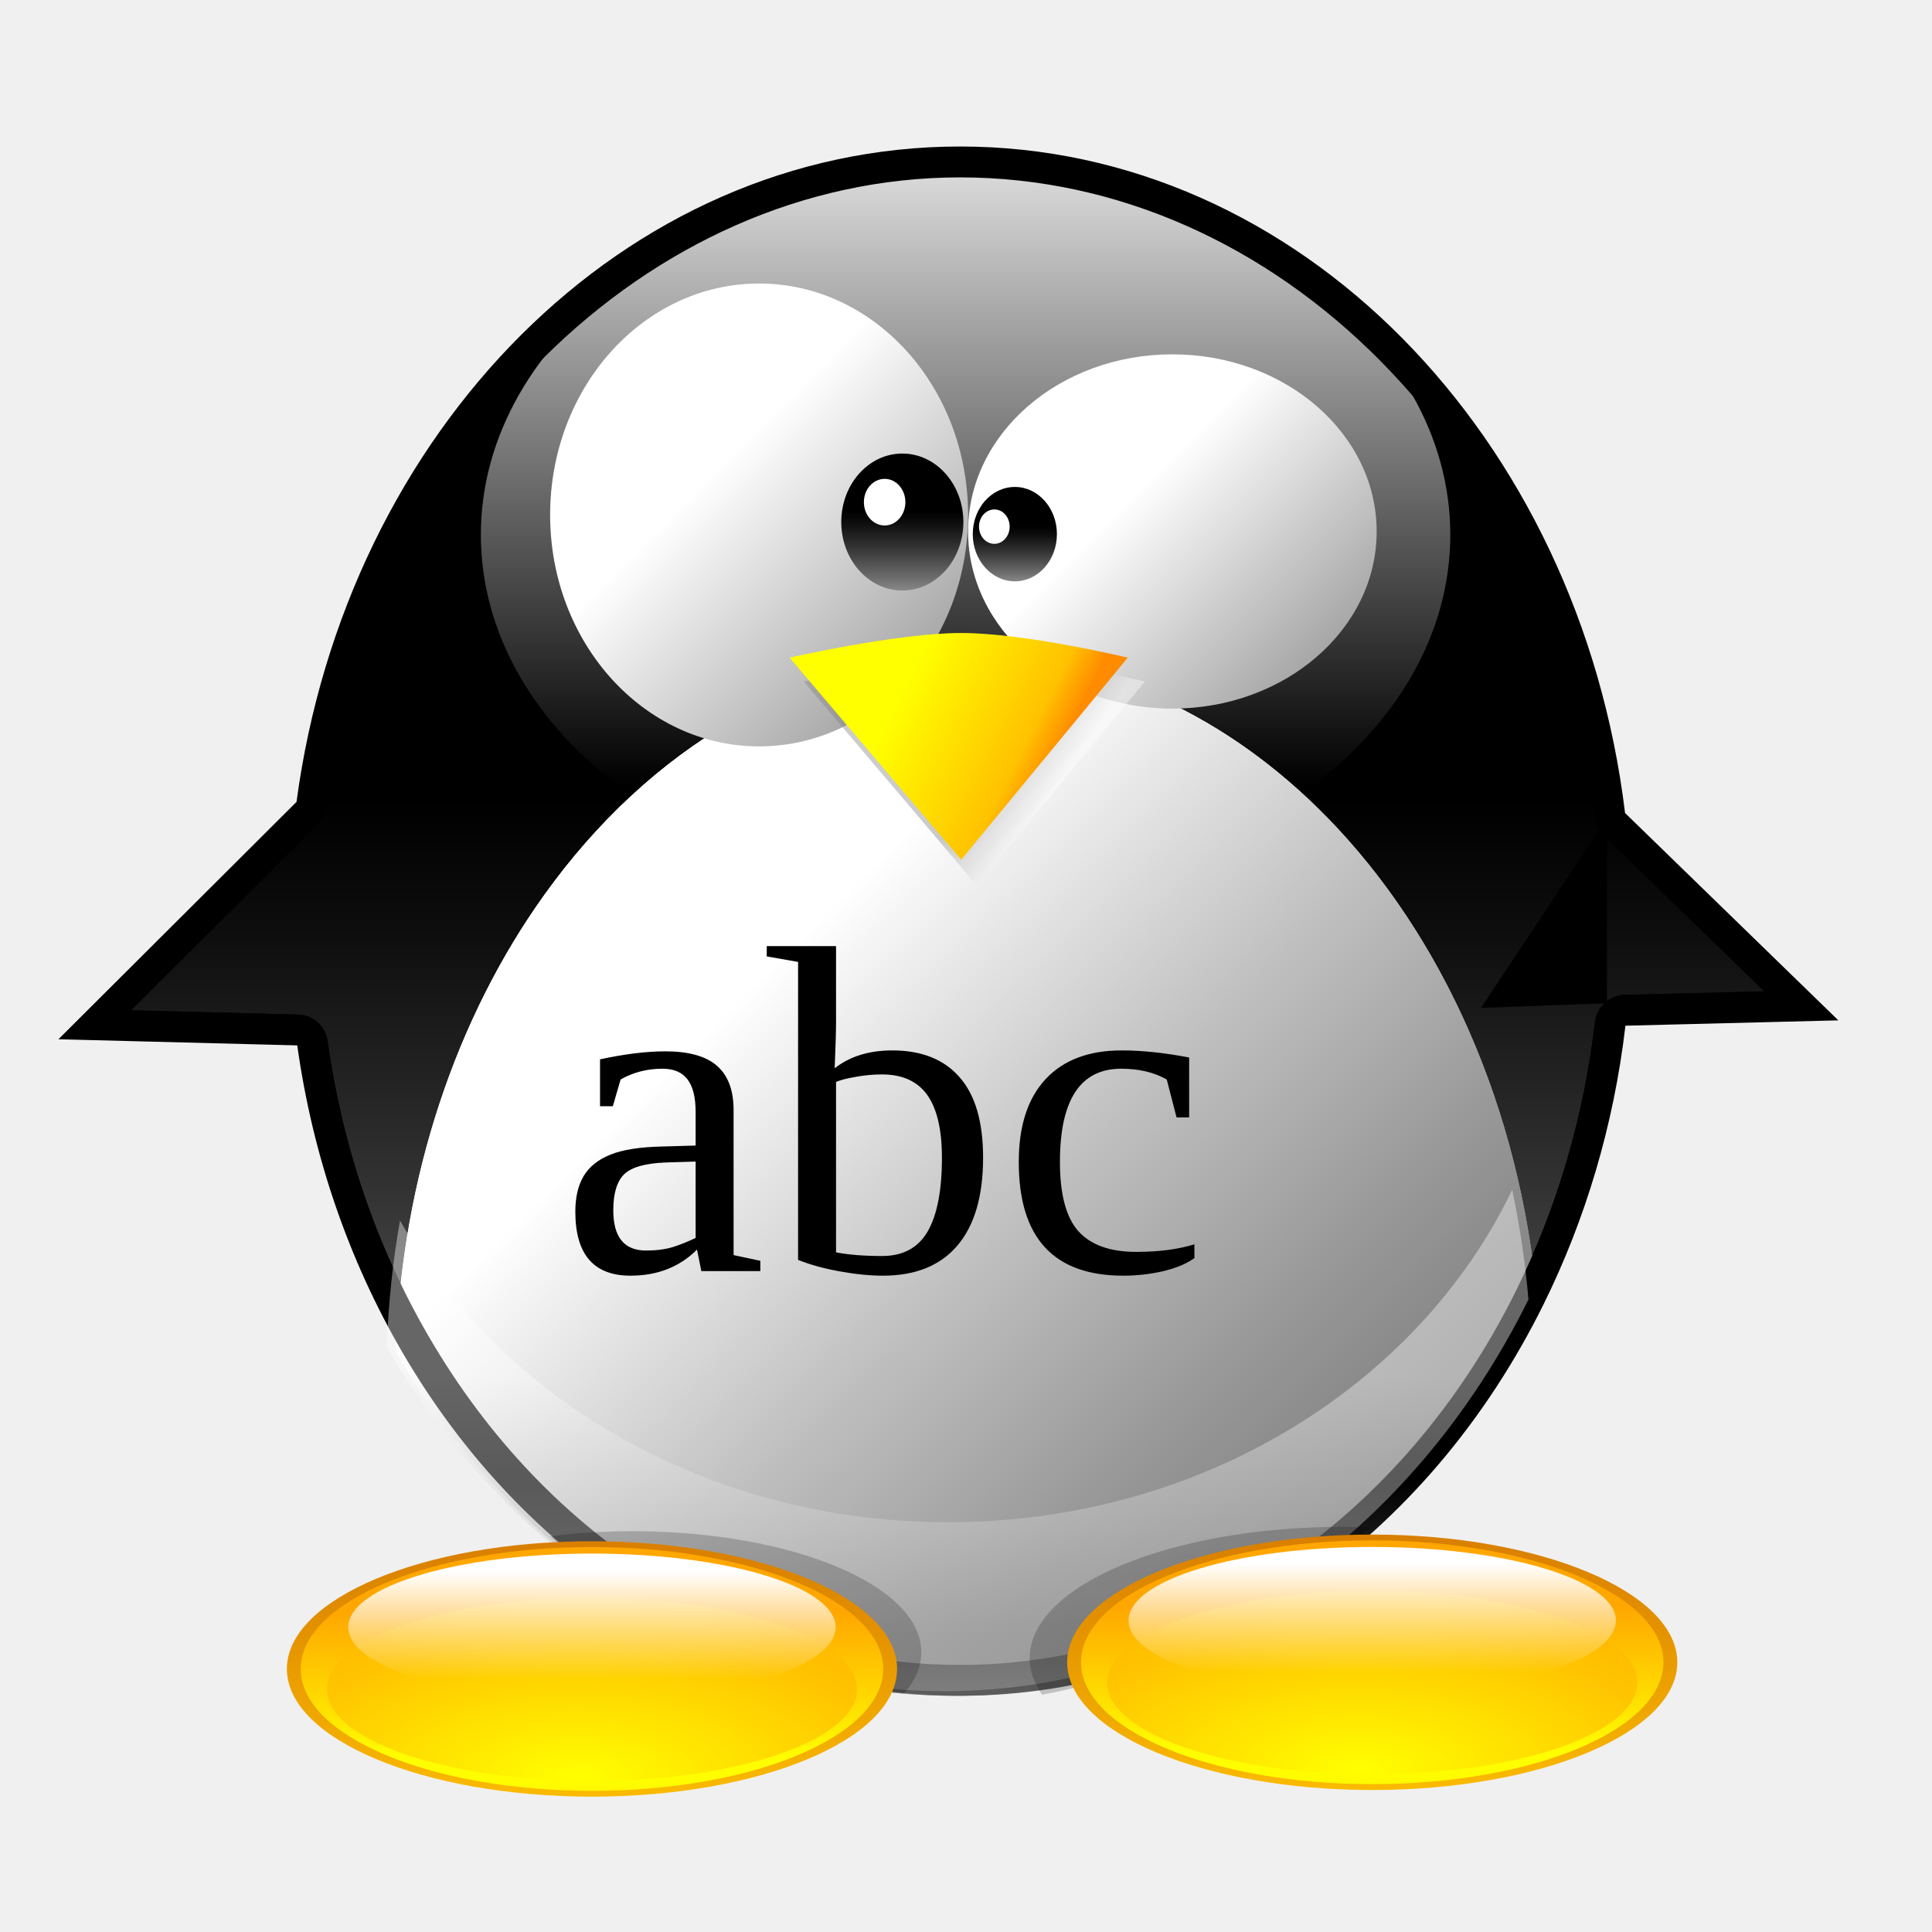
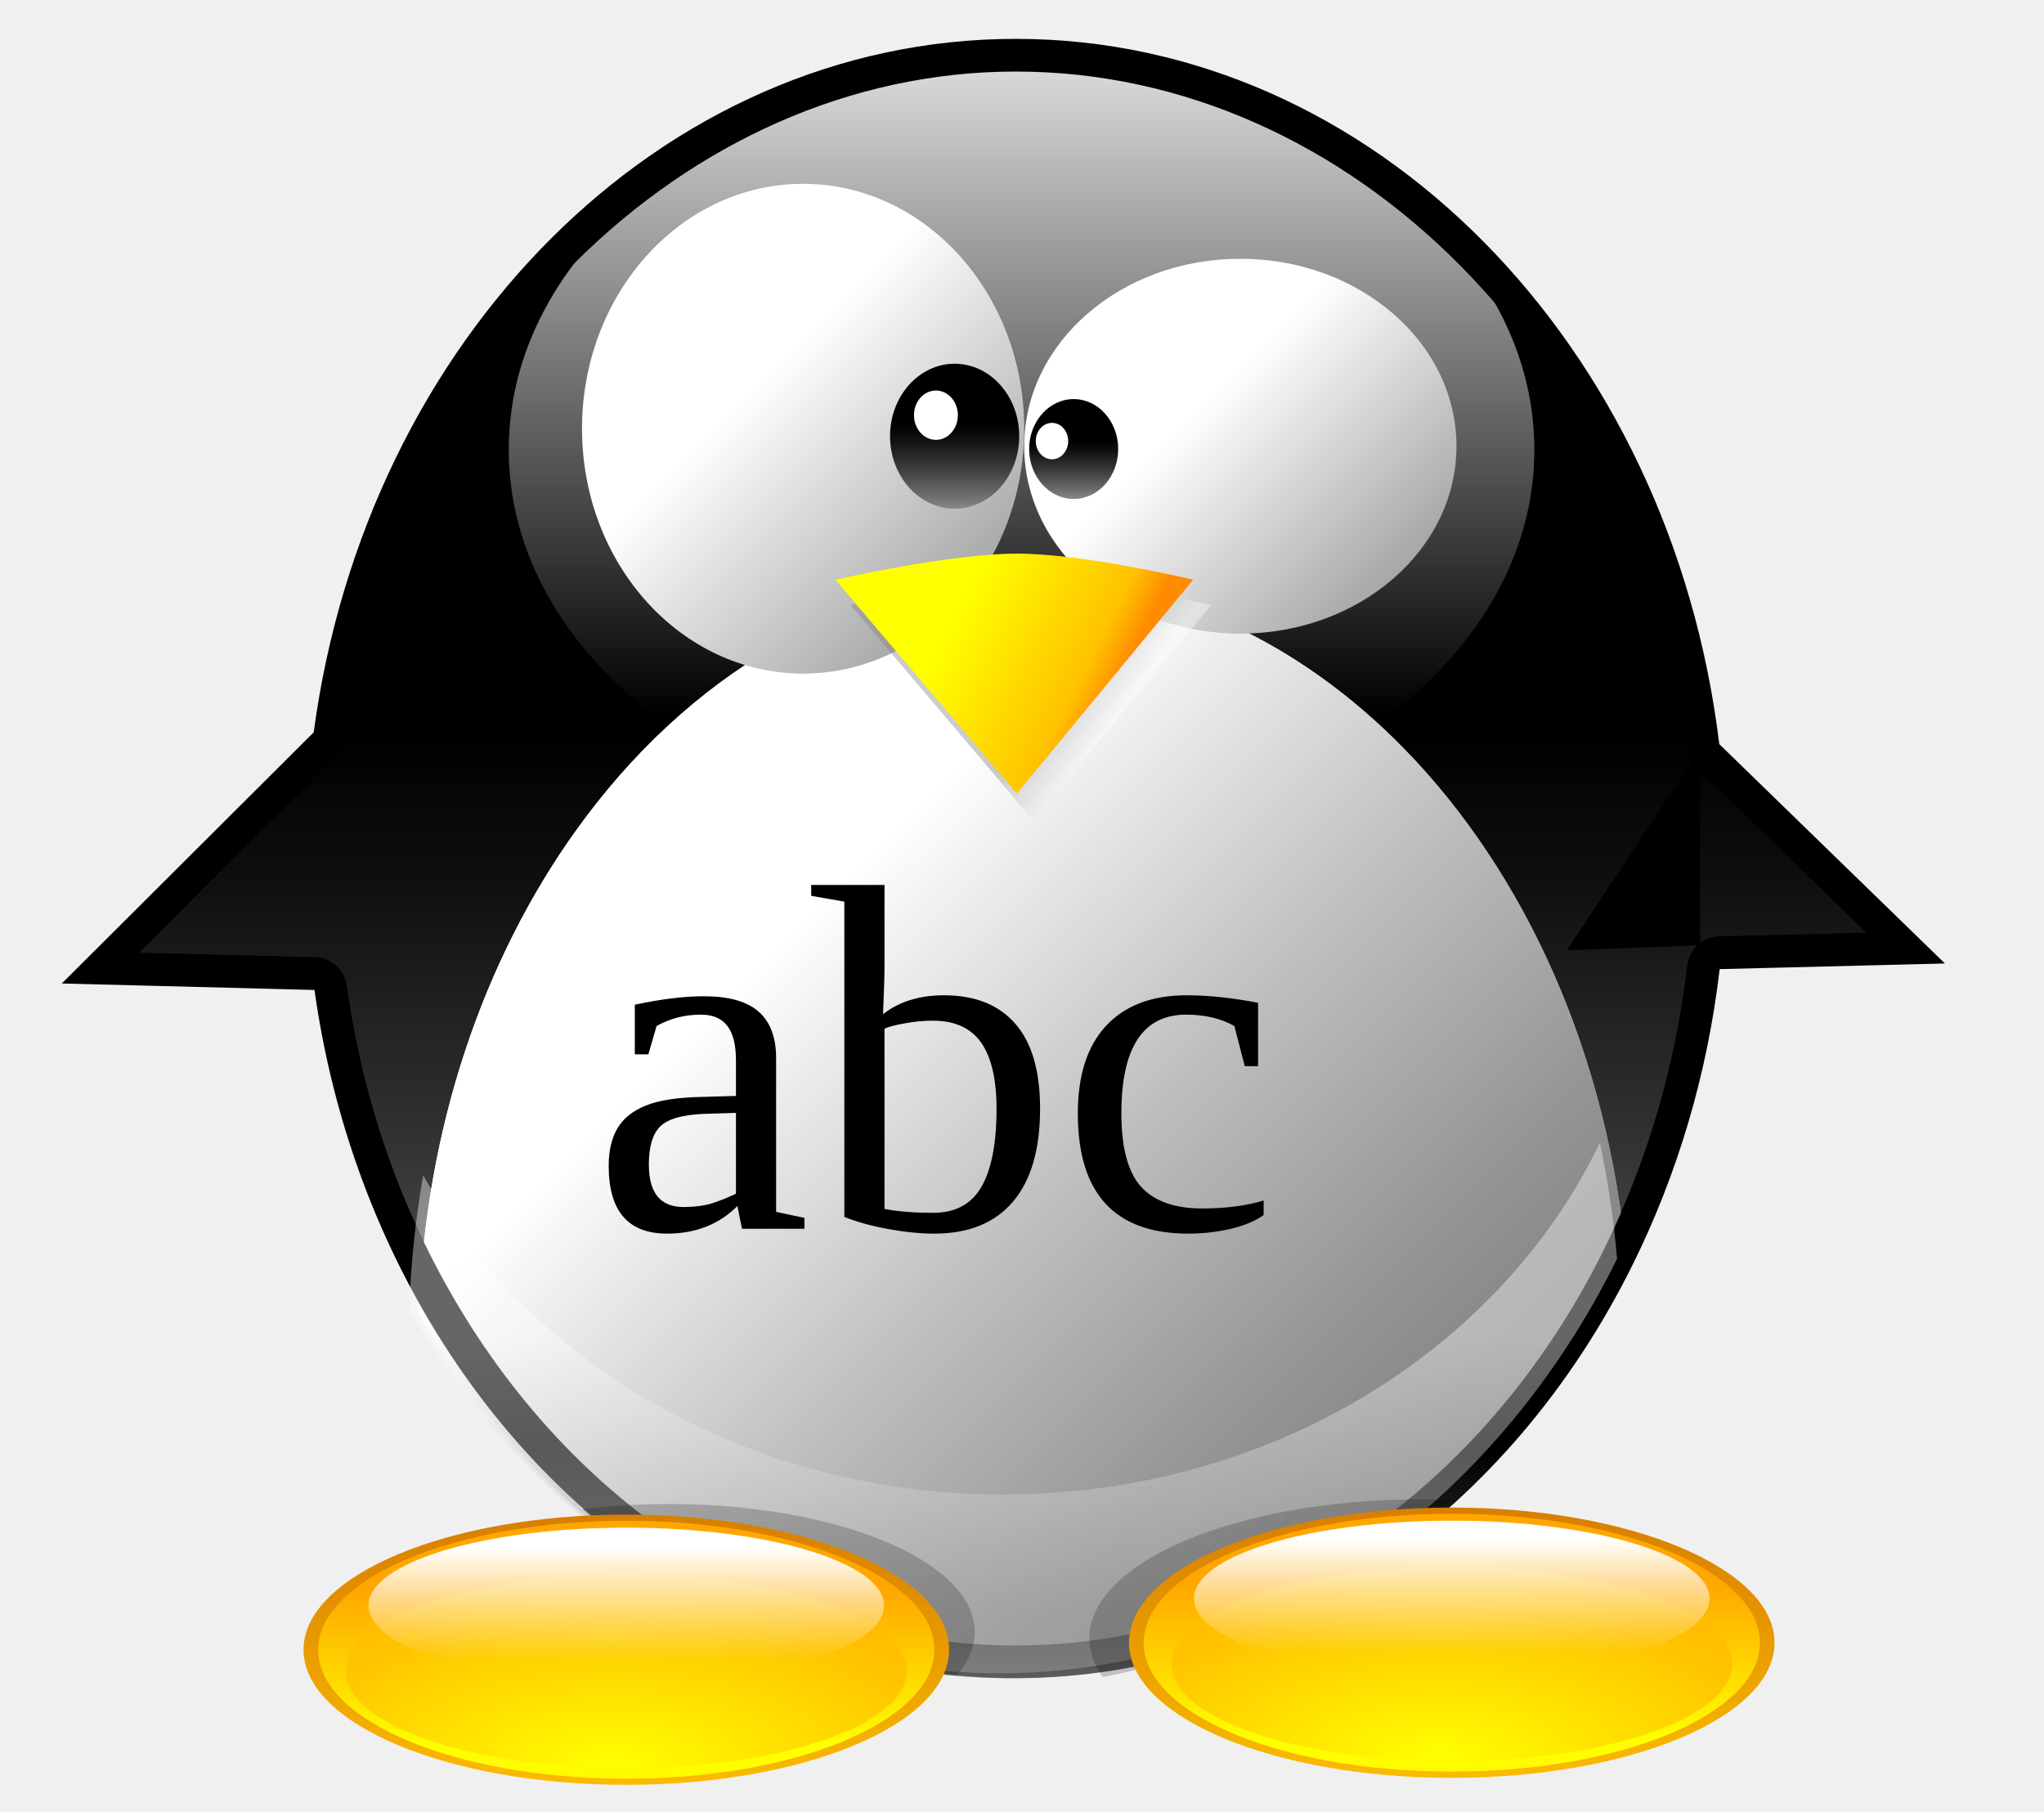
- <svg xmlns="http://www.w3.org/2000/svg" xmlns:xlink="http://www.w3.org/1999/xlink" width="132" height="132" viewBox="0.008 -0.291 132 117" overflow="visible" enable-background="new 0.008 -0.291 132 117" xml:space="preserve" id="svg2">
+ <svg xmlns="http://www.w3.org/2000/svg" xmlns:xlink="http://www.w3.org/1999/xlink" width="132" height="117" viewBox="0.008 -0.291 132 117" overflow="visible" enable-background="new 0.008 -0.291 132 117" xml:space="preserve" id="svg2">
  <defs id="defs281">
    <linearGradient xlink:href="#XMLID_1_" id="linearGradient3151" gradientUnits="userSpaceOnUse" x1="33.455" y1="134.8" x2="33.455" y2="79.492" />
    <linearGradient xlink:href="#XMLID_2_" id="linearGradient3153" gradientUnits="userSpaceOnUse" x1="34.128" y1="51.918" x2="34.128" y2="78.923" />
    <linearGradient xlink:href="#XMLID_3_" id="linearGradient3155" gradientUnits="userSpaceOnUse" x1="29.401" y1="90.037" x2="51.555" y2="112.191" />
    <linearGradient xlink:href="#XMLID_4_" id="linearGradient3157" gradientUnits="userSpaceOnUse" x1="25.818" y1="86.409" x2="51.377" y2="112.146" />
    <linearGradient xlink:href="#XMLID_5_" id="linearGradient3159" gradientUnits="userSpaceOnUse" x1="24.374" y1="66.756" x2="33.841" y2="76.223" />
    <linearGradient xlink:href="#XMLID_6_" id="linearGradient3161" gradientUnits="userSpaceOnUse" x1="40.188" y1="67.645" x2="48.386" y2="75.842" />
    <linearGradient xlink:href="#XMLID_7_" id="linearGradient3163" gradientUnits="userSpaceOnUse" x1="31.748" y1="73.684" x2="31.748" y2="68.591" />
    <linearGradient xlink:href="#XMLID_8_" id="linearGradient3165" gradientUnits="userSpaceOnUse" x1="35.981" y1="72.687" x2="35.981" y2="69.176" />
    <linearGradient xlink:href="#XMLID_9_" id="linearGradient3167" gradientUnits="userSpaceOnUse" x1="37.717" y1="78.848" x2="35.737" y2="77.45" />
    <linearGradient xlink:href="#XMLID_10_" id="linearGradient3169" gradientUnits="userSpaceOnUse" x1="37.43" y1="78.079" x2="31.775" y2="75.252" />
    <linearGradient xlink:href="#XMLID_11_" id="linearGradient3171" gradientUnits="userSpaceOnUse" x1="33.481" y1="127.388" x2="33.481" y2="105.1" />
    <linearGradient xlink:href="#XMLID_12_" id="linearGradient3173" gradientUnits="userSpaceOnUse" x1="33.83" y1="100.71" x2="33.83" y2="110.822" />
    <linearGradient xlink:href="#XMLID_13_" id="linearGradient3175" gradientUnits="userSpaceOnUse" x1="49.426" y1="117.758" x2="49.426" y2="105.512" />
    <linearGradient xlink:href="#XMLID_14_" id="linearGradient3177" gradientUnits="userSpaceOnUse" x1="49.426" y1="109.792" x2="49.426" y2="117.86" />
    <radialGradient xlink:href="#XMLID_15_" id="radialGradient3179" gradientUnits="userSpaceOnUse" gradientTransform="matrix(0.9706,0,0,0.4062,0.2742,524.622)" cx="50.122" cy="-1005.98" fx="50.122" fy="-1005.98" r="17.677" />
    <linearGradient xlink:href="#XMLID_16_" id="linearGradient3181" gradientUnits="userSpaceOnUse" x1="49.426" y1="107.75" x2="49.426" y2="112.283" />
    <linearGradient xlink:href="#XMLID_17_" id="linearGradient3183" gradientUnits="userSpaceOnUse" x1="20.072" y1="118.006" x2="20.072" y2="105.762" />
    <linearGradient xlink:href="#XMLID_18_" id="linearGradient3185" gradientUnits="userSpaceOnUse" x1="20.072" y1="110.042" x2="20.072" y2="118.111" />
    <radialGradient xlink:href="#XMLID_19_" id="radialGradient3187" gradientUnits="userSpaceOnUse" gradientTransform="matrix(0.9706,0,0,0.4062,0.2742,524.622)" cx="19.88" cy="-1005.37" fx="19.88" fy="-1005.37" r="17.676" />
    <linearGradient xlink:href="#XMLID_20_" id="linearGradient3189" gradientUnits="userSpaceOnUse" x1="20.072" y1="107.999" x2="20.072" y2="112.532" />
  </defs>
  <g id="g9" transform="matrix(1.816096,0,0,1.816096,4,-97.45056)">
    <path d="M 9.2,79.784 C 9.255,79.73 9.289,79.66 9.3,79.585 C 11.16,65.699 21.745,55.23 33.923,55.23 C 46.277,55.23 56.883,65.878 58.594,79.999 C 58.602,80.079 58.64,80.151 58.697,80.207 C 58.697,80.207 65.106,86.437 66.126,87.43 C 64.797,87.463 58.943,87.609 58.943,87.609 C 58.771,87.614 58.629,87.747 58.608,87.918 C 58.181,91.57 57.158,95.057 55.566,98.278 C 51.135,107.248 42.842,112.82 33.923,112.82 C 25.604,112.82 17.866,108.043 13.223,100.041 C 11.211,96.575 9.902,92.743 9.329,88.652 C 9.306,88.483 9.164,88.356 8.994,88.351 C 8.994,88.351 2.163,88.176 0.821,88.14 C 1.83,87.134 9.2,79.784 9.2,79.784 z" id="path11" />
    <linearGradient id="XMLID_1_" gradientUnits="userSpaceOnUse" x1="33.455" y1="134.8" x2="33.455" y2="79.492">
      <stop offset="0" style="stop-color:rgb(255,255,255)" id="stop14" />
      <stop offset="0.203" style="stop-color:rgb(194,194,194)" id="stop16" />
      <stop offset="0.494" style="stop-color:rgb(112,112,112)" id="stop18" />
      <stop offset="0.733" style="stop-color:rgb(51,51,51)" id="stop20" />
      <stop offset="0.908" style="stop-color:rgb(14,14,14)" id="stop22" />
      <stop offset="1" style="stop-color:rgb(0,0,0)" id="stop24" />
    </linearGradient>
    <path d="M 58.134,80.79 C 57.944,80.606 57.823,80.361 57.791,80.096 C 56.13,66.384 45.869,56.043 33.922,56.043 C 22.147,56.043 11.906,66.21 10.1,79.692 C 10.066,79.946 9.949,80.182 9.768,80.361 C 9.768,80.361 5.105,85.011 2.733,87.376 C 5.377,87.443 9.014,87.538 9.014,87.538 C 9.578,87.553 10.049,87.975 10.128,88.537 C 10.685,92.524 11.961,96.255 13.919,99.629 C 18.416,107.379 25.894,112.006 33.922,112.006 C 42.532,112.006 50.547,106.607 54.841,97.915 C 56.391,94.776 57.388,91.381 57.805,87.822 C 57.872,87.249 58.348,86.811 58.922,86.796 C 58.922,86.796 61.804,86.724 64.176,86.665 C 61.931,84.479 58.134,80.79 58.134,80.79 z" style="fill:url(#linearGradient3151)" id="path26" />
    <linearGradient id="XMLID_2_" gradientUnits="userSpaceOnUse" x1="34.128" y1="51.918" x2="34.128" y2="78.923">
      <stop offset="0" style="stop-color:rgb(255,255,255)" id="stop29" />
      <stop offset="1" style="stop-color:rgb(0,0,0)" id="stop31" />
    </linearGradient>
    <path d="M 52.363,69.489 C 52.363,76.967 44.198,83.027 34.127,83.027 C 24.057,83.027 15.893,76.966 15.893,69.489 C 15.893,62.012 24.057,55.952 34.127,55.952 C 44.199,55.952 52.363,62.013 52.363,69.489 z" style="fill:url(#linearGradient3153)" id="path33" />
    <path d="M 36.005,68.651 C 36.005,69.038 35.726,69.35 35.383,69.35 C 35.039,69.35 34.76,69.037 34.76,68.651 C 34.76,68.267 35.039,67.954 35.383,67.954 C 35.726,67.954 36.005,68.268 36.005,68.651 z" style="fill:#ffffff" id="path35" />
    <linearGradient id="XMLID_3_" gradientUnits="userSpaceOnUse" x1="29.401" y1="90.037" x2="51.555" y2="112.191">
      <stop offset="0.006" style="stop-color:rgb(255,255,255)" id="stop38" />
      <stop offset="0.235" style="stop-color:rgb(223,223,223)" id="stop40" />
      <stop offset="0.573" style="stop-color:rgb(182,182,182)" id="stop42" />
      <stop offset="0.839" style="stop-color:rgb(157,157,157)" id="stop44" />
      <stop offset="1" style="stop-color:rgb(148,148,148)" id="stop46" />
    </linearGradient>
    <path d="M 47.723,80.114 C 44.028,76.337 39.335,74.073 34.223,74.073 C 27.903,74.073 22.222,77.531 18.281,83.034 C 14.999,87.613 12.923,93.608 12.694,100.214 C 17.223,108.022 24.935,113.166 33.693,113.166 C 43.101,113.166 51.3,107.229 55.647,98.432 C 55.008,91.041 52.052,84.539 47.723,80.114 z" style="fill:url(#linearGradient3155)" id="path48" />
    <linearGradient id="XMLID_4_" gradientUnits="userSpaceOnUse" x1="25.818" y1="86.409" x2="51.377" y2="112.146">
      <stop offset="0.006" style="stop-color:rgb(255,255,255)" id="stop51" />
      <stop offset="0.049" style="stop-color:rgb(247,247,247)" id="stop53" />
      <stop offset="0.372" style="stop-color:rgb(191,191,191)" id="stop55" />
      <stop offset="0.65" style="stop-color:rgb(150,150,150)" id="stop57" />
      <stop offset="0.868" style="stop-color:rgb(124,124,124)" id="stop59" />
      <stop offset="1" style="stop-color:rgb(115,115,115)" id="stop61" />
    </linearGradient>
    <path d="M 47.723,80.114 C 44.028,76.337 39.335,74.073 34.223,74.073 C 27.903,74.073 22.222,77.531 18.281,83.034 C 14.999,87.613 12.923,93.608 12.694,100.214 C 17.223,108.022 24.935,113.166 33.693,113.166 C 43.101,113.166 51.3,107.229 55.647,98.432 C 55.008,91.041 52.052,84.539 47.723,80.114 z" style="fill:url(#linearGradient3157)" id="path63" />
    <linearGradient id="XMLID_5_" gradientUnits="userSpaceOnUse" x1="24.374" y1="66.756" x2="33.841" y2="76.223">
      <stop offset="0.034" style="stop-color:rgb(255,255,255)" id="stop66" />
      <stop offset="1" style="stop-color:rgb(148,148,148)" id="stop68" />
    </linearGradient>
    <path d="M 34.222,68.741 C 34.222,73.551 30.701,77.449 26.36,77.449 C 22.019,77.449 18.498,73.551 18.498,68.741 C 18.498,63.932 22.019,60.035 26.36,60.035 C 30.701,60.035 34.222,63.933 34.222,68.741 z" style="fill:url(#linearGradient3159)" id="path70" />
    <linearGradient id="XMLID_6_" gradientUnits="userSpaceOnUse" x1="40.188" y1="67.645" x2="48.386" y2="75.842">
      <stop offset="0.034" style="stop-color:rgb(255,255,255)" id="stop73" />
      <stop offset="1" style="stop-color:rgb(148,148,148)" id="stop75" />
    </linearGradient>
    <path d="M 49.593,69.364 C 49.593,73.044 46.152,76.028 41.907,76.028 C 37.663,76.028 34.222,73.044 34.222,69.364 C 34.222,65.683 37.662,62.7 41.907,62.7 C 46.151,62.7 49.593,65.684 49.593,69.364 z" style="fill:url(#linearGradient3161)" id="path77" />
    <linearGradient id="XMLID_7_" gradientUnits="userSpaceOnUse" x1="31.748" y1="73.684" x2="31.748" y2="68.591">
      <stop offset="0" style="stop-color:rgb(255,255,255)" id="stop80" />
      <stop offset="0.203" style="stop-color:rgb(194,194,194)" id="stop82" />
      <stop offset="0.494" style="stop-color:rgb(112,112,112)" id="stop84" />
      <stop offset="0.733" style="stop-color:rgb(51,51,51)" id="stop86" />
      <stop offset="0.908" style="stop-color:rgb(14,14,14)" id="stop88" />
      <stop offset="1" style="stop-color:rgb(0,0,0)" id="stop90" />
    </linearGradient>
    <path d="M 34.045,69.009 C 34.045,70.432 33.016,71.585 31.748,71.585 C 30.48,71.585 29.451,70.432 29.451,69.009 C 29.451,67.585 30.48,66.432 31.748,66.432 C 33.016,66.432 34.045,67.585 34.045,69.009 z" style="fill:url(#linearGradient3163)" id="path92" />
    <path d="M 31.863,68.261 C 31.863,68.745 31.513,69.138 31.083,69.138 C 30.65,69.138 30.302,68.745 30.302,68.261 C 30.302,67.777 30.651,67.384 31.083,67.384 C 31.513,67.384 31.863,67.776 31.863,68.261 z" style="fill:#ffffff" id="path94" />
    <linearGradient id="XMLID_8_" gradientUnits="userSpaceOnUse" x1="35.981" y1="72.687" x2="35.981" y2="69.176">
      <stop offset="0" style="stop-color:rgb(255,255,255)" id="stop97" />
      <stop offset="0.203" style="stop-color:rgb(194,194,194)" id="stop99" />
      <stop offset="0.494" style="stop-color:rgb(112,112,112)" id="stop101" />
      <stop offset="0.733" style="stop-color:rgb(51,51,51)" id="stop103" />
      <stop offset="0.908" style="stop-color:rgb(14,14,14)" id="stop105" />
      <stop offset="1" style="stop-color:rgb(0,0,0)" id="stop107" />
    </linearGradient>
    <path d="M 37.564,69.465 C 37.564,70.444 36.855,71.24 35.981,71.24 C 35.107,71.24 34.398,70.444 34.398,69.465 C 34.398,68.484 35.107,67.689 35.981,67.689 C 36.855,67.688 37.564,68.483 37.564,69.465 z" style="fill:url(#linearGradient3165)" id="path109" />
    <path d="M 35.786,69.183 C 35.786,69.538 35.528,69.829 35.21,69.829 C 34.89,69.829 34.633,69.538 34.633,69.183 C 34.633,68.824 34.89,68.535 35.21,68.535 C 35.528,68.534 35.786,68.823 35.786,69.183 z" style="fill:#ffffff" id="path111" />
    <linearGradient id="XMLID_9_" gradientUnits="userSpaceOnUse" x1="37.717" y1="78.848" x2="35.737" y2="77.45">
      <stop offset="0.034" style="stop-color:rgb(255,255,255)" id="stop114" />
      <stop offset="1" style="stop-color:rgb(128,128,128)" id="stop116" />
    </linearGradient>
    <path d="M 28.039,75.009 C 28.039,75.009 32.131,74.073 34.55,74.073 C 36.967,74.073 40.874,75.009 40.874,75.009 L 34.55,82.68 L 28.039,75.009 z" style="opacity:0.4;fill:url(#linearGradient3167)" id="path118" />
    <linearGradient id="XMLID_10_" gradientUnits="userSpaceOnUse" x1="37.43" y1="78.079" x2="31.775" y2="75.252">
      <stop offset="0" style="stop-color:rgb(255,139,0)" id="stop121" />
      <stop offset="0.202" style="stop-color:rgb(255,194,0)" id="stop123" />
      <stop offset="1" style="stop-color:rgb(255,255,0)" id="stop125" />
    </linearGradient>
    <path d="M 27.508,74.111 C 27.508,74.111 31.565,73.183 33.962,73.183 C 36.357,73.183 40.23,74.111 40.23,74.111 L 33.962,81.713 L 27.508,74.111 z" style="fill:url(#linearGradient3169)" id="path127" />
    <linearGradient id="XMLID_11_" gradientUnits="userSpaceOnUse" x1="33.481" y1="127.388" x2="33.481" y2="105.1">
      <stop offset="0" style="stop-color:rgb(255,255,255)" id="stop130" />
      <stop offset="1" style="stop-color:rgb(0,0,0)" id="stop132" />
    </linearGradient>
    <path d="M 58.923,86.796 C 58.349,86.812 57.873,87.249 57.806,87.822 C 57.389,91.381 56.392,94.776 54.842,97.915 C 50.548,106.606 42.532,112.006 33.923,112.006 C 25.895,112.006 18.417,107.379 13.92,99.629 C 11.962,96.255 10.686,92.525 10.129,88.537 C 10.05,87.974 9.579,87.553 9.015,87.538 C 9.015,87.538 5.377,87.443 2.734,87.376 C 5.106,85.012 9.769,80.361 9.769,80.361 C 9.95,80.182 10.067,79.946 10.101,79.692 C 11.908,66.21 22.148,56.043 33.923,56.043 C 45.869,56.043 56.131,66.384 57.792,80.096 C 57.824,80.362 57.944,80.607 58.135,80.79 C 58.135,80.79 61.931,84.479 64.177,86.665 C 61.805,86.724 58.923,86.796 58.923,86.796 z M 58.938,79.956 C 57.22,65.788 46.678,54.881 33.922,54.881 C 21.292,54.881 10.827,65.573 8.957,79.537 L 0,88.467 L 8.985,88.698 C 9.573,92.908 10.948,96.812 12.922,100.214 C 17.453,108.022 25.164,113.166 33.922,113.166 C 43.33,113.166 51.529,107.229 55.875,98.432 C 57.44,95.263 58.511,91.727 58.952,87.957 L 66.962,87.756 L 58.938,79.956 z" style="fill:url(#linearGradient3171)" id="path134" />
    <linearGradient id="XMLID_12_" gradientUnits="userSpaceOnUse" x1="33.83" y1="100.71" x2="33.83" y2="110.822">
      <stop offset="0.034" style="stop-color:rgb(255,255,255)" id="stop137" />
      <stop offset="1" style="stop-color:rgb(178,178,178)" id="stop139" />
    </linearGradient>
    <path d="M 33.468,106.637 C 24.457,106.637 16.656,102.019 12.85,95.287 C 12.579,96.826 12.409,98.415 12.353,100.04 C 16.883,107.848 24.595,112.993 33.352,112.993 C 42.76,112.993 50.958,107.055 55.304,98.257 C 55.183,96.848 54.976,95.47 54.692,94.131 C 51.158,101.486 42.985,106.637 33.468,106.637 z" style="opacity:0.4;fill:url(#linearGradient3173)" id="path141" />
    <g id="g143">
      <path d="M 48.325,106.81 C 41.816,106.81 36.539,109.02 36.539,111.749 C 36.539,112.226 36.704,112.687 37.007,113.125 C 41.615,112.267 45.839,110.049 49.38,106.831 C 49.031,106.819 48.68,106.81 48.325,106.81 z" style="opacity:0.2" id="path145" />
      <path d="M 21.593,106.975 C 20.52,106.975 19.485,107.041 18.506,107.163 C 22.263,110.512 26.836,112.645 31.812,113.079 C 32.232,112.596 32.462,112.072 32.462,111.526 C 32.463,109.012 27.597,106.975 21.593,106.975 z" style="opacity:0.2" id="path147" />
      <g id="g149">
        <linearGradient id="XMLID_13_" gradientUnits="userSpaceOnUse" x1="49.426" y1="117.758" x2="49.426" y2="105.512">
          <stop offset="0" style="stop-color:rgb(255,194,0)" id="stop152" />
          <stop offset="0.155" style="stop-color:rgb(247,181,0)" id="stop154" />
          <stop offset="0.716" style="stop-color:rgb(222,136,0)" id="stop156" />
          <stop offset="1" style="stop-color:rgb(212,119,0)" id="stop158" />
        </linearGradient>
        <path d="M 37.949,111.906 C 37.949,114.554 43.097,116.711 49.425,116.711 C 55.755,116.711 60.903,114.555 60.903,111.906 C 60.903,109.259 55.755,107.101 49.425,107.101 C 43.097,107.102 37.949,109.259 37.949,111.906 z M 38.992,111.906 C 38.992,109.498 43.672,107.539 49.425,107.539 C 55.179,107.539 59.859,109.498 59.859,111.906 C 59.859,114.315 55.18,116.273 49.425,116.273 C 43.672,116.273 38.992,114.315 38.992,111.906 z" style="fill:url(#linearGradient3175)" id="path160" />
        <linearGradient id="XMLID_14_" gradientUnits="userSpaceOnUse" x1="49.426" y1="109.792" x2="49.426" y2="117.86">
          <stop offset="0" style="stop-color:rgb(255,167,0)" id="stop163" />
          <stop offset="0.691" style="stop-color:rgb(255,255,0)" id="stop165" />
          <stop offset="0.792" style="stop-color:rgb(255,252,0)" id="stop167" />
          <stop offset="0.855" style="stop-color:rgb(255,244,0)" id="stop169" />
          <stop offset="0.907" style="stop-color:rgb(255,229,0)" id="stop171" />
          <stop offset="0.953" style="stop-color:rgb(255,209,0)" id="stop173" />
          <stop offset="0.995" style="stop-color:rgb(255,183,0)" id="stop175" />
          <stop offset="1" style="stop-color:rgb(255,179,0)" id="stop177" />
        </linearGradient>
        <path d="M 60.382,111.906 C 60.382,114.439 55.476,116.491 49.425,116.491 C 43.374,116.491 38.47,114.439 38.47,111.906 C 38.47,109.374 43.374,107.321 49.425,107.321 C 55.476,107.321 60.382,109.374 60.382,111.906 z" style="fill:url(#linearGradient3177)" id="path179" />
        <radialGradient id="XMLID_15_" cx="50.122" cy="-1005.98" r="17.677" fx="50.122" fy="-1005.98" gradientTransform="matrix(0.9706,0,0,0.4062,0.2742,524.622)" gradientUnits="userSpaceOnUse">
          <stop offset="0" style="stop-color:rgb(255,255,0)" id="stop182" />
          <stop offset="0.164" style="stop-color:rgb(255,241,0)" id="stop184" />
          <stop offset="0.719" style="stop-color:rgb(255,196,0)" id="stop186" />
          <stop offset="1" style="stop-color:rgb(255,179,0)" id="stop188" />
        </radialGradient>
        <path d="M 59.397,112.671 C 59.397,114.576 54.933,116.121 49.425,116.121 C 43.918,116.121 39.454,114.576 39.454,112.671 C 39.454,110.767 43.918,109.222 49.425,109.222 C 54.933,109.222 59.397,110.767 59.397,112.671 z" style="fill:url(#radialGradient3179)" id="path190" />
        <linearGradient id="XMLID_16_" gradientUnits="userSpaceOnUse" x1="49.426" y1="107.75" x2="49.426" y2="112.283">
          <stop offset="9.77%" style="stop-color:rgb(255,255,255)" id="stop193" />
          <stop offset="100%" style="stop-opacity:0;stop-color:rgb(255,255,255)" id="stop195" />
        </linearGradient>
        <path d="M 58.592,110.335 C 58.592,111.863 54.488,113.105 49.425,113.105 C 44.363,113.105 40.26,111.864 40.26,110.335 C 40.26,108.806 44.363,107.567 49.425,107.567 C 54.488,107.567 58.592,108.807 58.592,110.335 z" style="fill:url(#linearGradient3181)" id="path197" />
      </g>
      <g id="g199">
        <linearGradient id="XMLID_17_" gradientUnits="userSpaceOnUse" x1="20.072" y1="118.006" x2="20.072" y2="105.762">
          <stop offset="0" style="stop-color:rgb(255,194,0)" id="stop202" />
          <stop offset="0.155" style="stop-color:rgb(247,181,0)" id="stop204" />
          <stop offset="0.716" style="stop-color:rgb(222,136,0)" id="stop206" />
          <stop offset="1" style="stop-color:rgb(212,119,0)" id="stop208" />
        </linearGradient>
        <path d="M 8.595,112.155 C 8.595,114.805 13.743,116.96 20.072,116.96 C 26.401,116.96 31.55,114.806 31.55,112.155 C 31.55,109.508 26.401,107.352 20.072,107.352 C 13.743,107.352 8.595,109.508 8.595,112.155 z M 9.637,112.155 C 9.637,109.747 14.319,107.788 20.072,107.788 C 25.825,107.788 30.505,109.747 30.505,112.155 C 30.505,114.563 25.826,116.523 20.072,116.523 C 14.319,116.523 9.637,114.563 9.637,112.155 z" style="fill:url(#linearGradient3183)" id="path210" />
        <linearGradient id="XMLID_18_" gradientUnits="userSpaceOnUse" x1="20.072" y1="110.042" x2="20.072" y2="118.111">
          <stop offset="0" style="stop-color:rgb(255,167,0)" id="stop213" />
          <stop offset="0.691" style="stop-color:rgb(255,255,0)" id="stop215" />
          <stop offset="0.792" style="stop-color:rgb(255,252,0)" id="stop217" />
          <stop offset="0.855" style="stop-color:rgb(255,244,0)" id="stop219" />
          <stop offset="0.907" style="stop-color:rgb(255,229,0)" id="stop221" />
          <stop offset="0.953" style="stop-color:rgb(255,209,0)" id="stop223" />
          <stop offset="0.995" style="stop-color:rgb(255,183,0)" id="stop225" />
          <stop offset="1" style="stop-color:rgb(255,179,0)" id="stop227" />
        </linearGradient>
        <path d="M 31.028,112.155 C 31.028,114.689 26.123,116.743 20.072,116.743 C 14.02,116.743 9.116,114.689 9.116,112.155 C 9.116,109.624 14.02,107.571 20.072,107.571 C 26.123,107.571 31.028,109.624 31.028,112.155 z" style="fill:url(#linearGradient3185)" id="path229" />
        <radialGradient id="XMLID_19_" cx="19.88" cy="-1005.37" r="17.676" fx="19.88" fy="-1005.37" gradientTransform="matrix(0.9706,0,0,0.4062,0.2742,524.622)" gradientUnits="userSpaceOnUse">
          <stop offset="0" style="stop-color:rgb(255,255,0)" id="stop232" />
          <stop offset="0.164" style="stop-color:rgb(255,241,0)" id="stop234" />
          <stop offset="0.719" style="stop-color:rgb(255,196,0)" id="stop236" />
          <stop offset="1" style="stop-color:rgb(255,179,0)" id="stop238" />
        </radialGradient>
        <path d="M 30.043,112.92 C 30.043,114.826 25.579,116.371 20.072,116.371 C 14.565,116.371 10.101,114.826 10.101,112.92 C 10.101,111.017 14.565,109.472 20.072,109.472 C 25.579,109.472 30.043,111.017 30.043,112.92 z" style="fill:url(#radialGradient3187)" id="path240" />
        <linearGradient id="XMLID_20_" gradientUnits="userSpaceOnUse" x1="20.072" y1="107.999" x2="20.072" y2="112.532">
          <stop offset="10.919%" style="stop-color:rgb(255,255,255)" id="stop243" />
          <stop offset="100%" style="stop-opacity:0;stop-color:rgb(255,255,255)" id="stop245" />
        </linearGradient>
        <path d="M 29.238,110.584 C 29.238,112.113 25.134,113.354 20.071,113.354 C 15.008,113.354 10.904,112.114 10.904,110.584 C 10.904,109.056 15.008,107.816 20.071,107.816 C 25.134,107.816 29.238,109.056 29.238,110.584 z" style="fill:url(#linearGradient3189)" id="path247" />
      </g>
    </g>
    <path d="M 58.257,80.14 L 53.519,87.286 L 58.257,87.112 L 58.257,80.14 z" id="path249" />
  </g>
  <text xml:space="preserve" style="font-size:32px;font-style:normal;font-variant:normal;font-weight:normal;font-stretch:normal;fill:#000000;fill-opacity:1;stroke:none;stroke-width:1px;stroke-linecap:butt;stroke-linejoin:miter;stroke-opacity:1;font-family:Courier 10 Pitch;-inkscape-font-specification:Courier 10 Pitch" x="38.192" y="79.056" id="text3090">
    <tspan id="tspan3092" x="38.192" y="79.056">abc</tspan>
  </text>
</svg>
